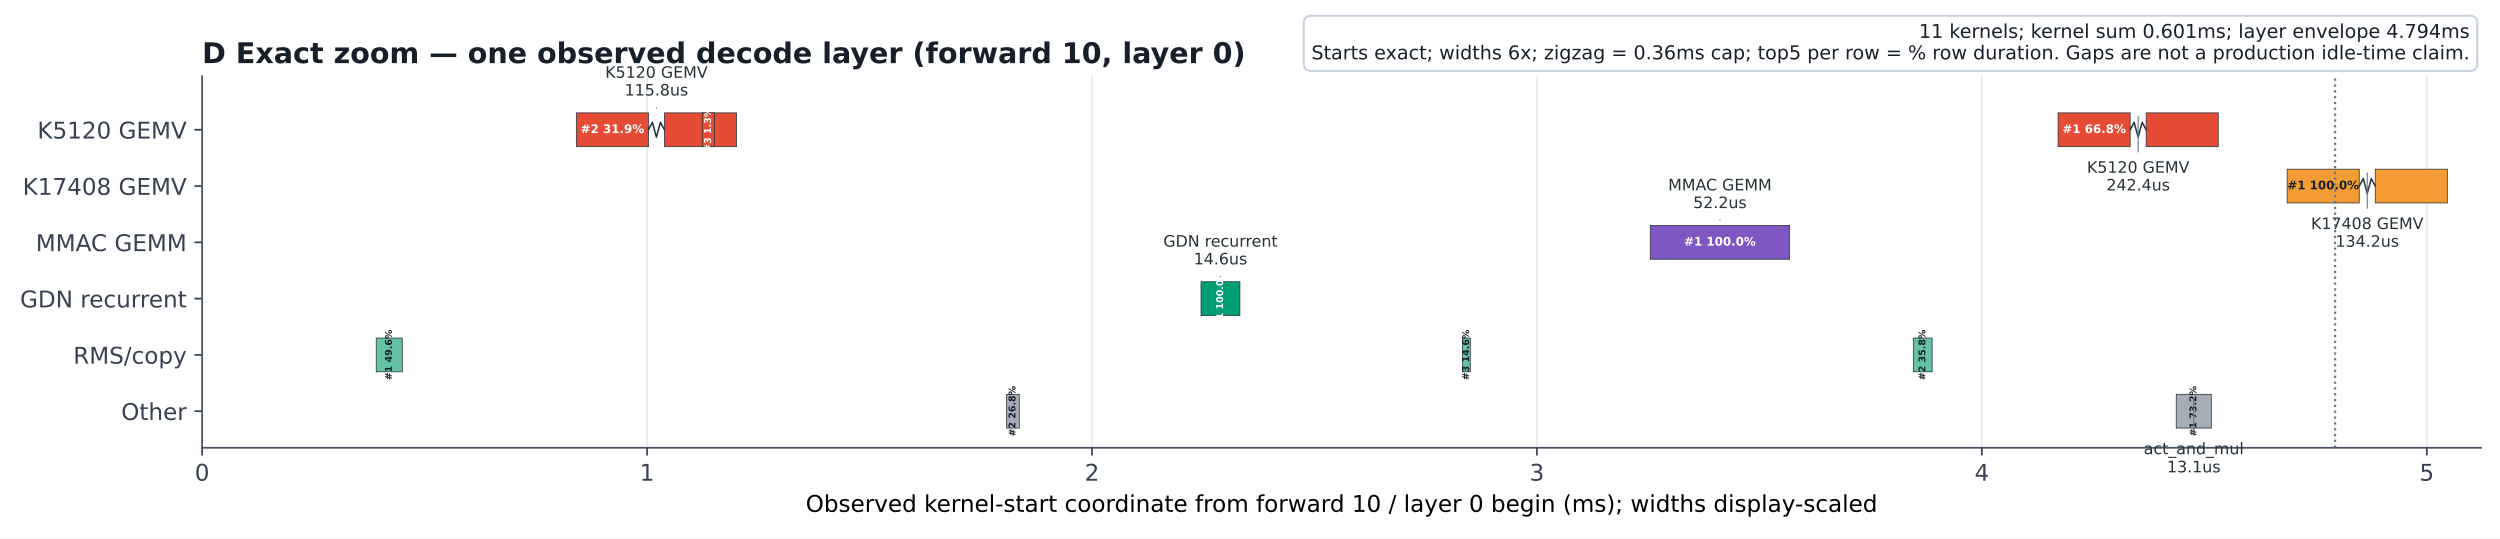
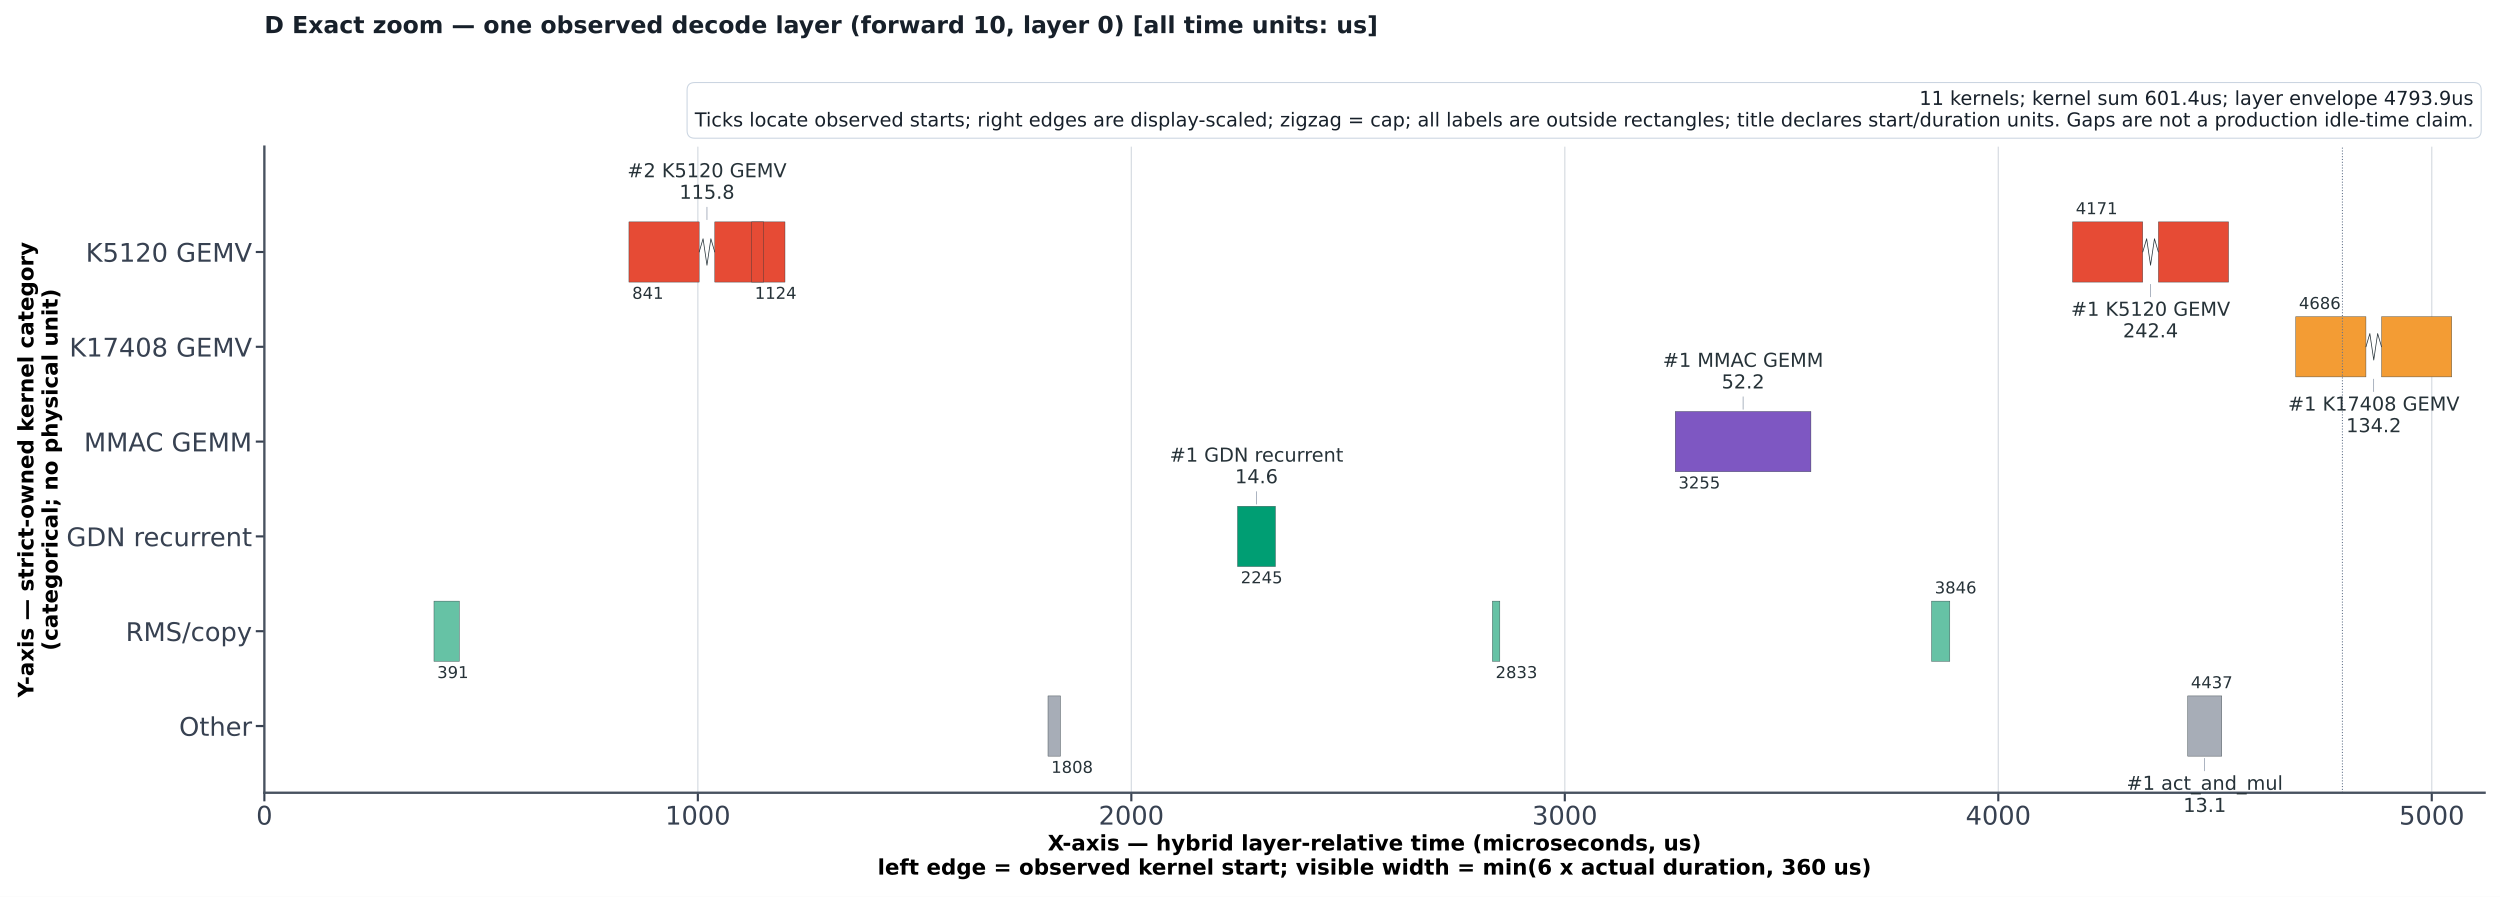
- <svg xmlns="http://www.w3.org/2000/svg" xmlns:xlink="http://www.w3.org/1999/xlink" width="1137.4pt" height="244.965pt" viewBox="0 0 1137.4 244.965" version="1.1">
+ <svg xmlns="http://www.w3.org/2000/svg" xmlns:xlink="http://www.w3.org/1999/xlink" width="2334.908pt" height="837.546pt" viewBox="0 0 2334.908 837.546" version="1.1">
  <defs>
    <style type="text/css">*{stroke-linejoin: round; stroke-linecap: butt}</style>
  </defs>
  <g id="figure_1">
    <g id="patch_1">
-       <path d="M 0 244.965 L 1137.4 244.965 L 1137.4 -0 L 0 -0 z " style="fill: #ffffff" />
+       <path d="M 0 837.546 L 2334.908 837.546 L 2334.908 -0 L 0 -0 z " style="fill: #ffffff" />
    </g>
    <g id="axes_1">
      <g id="patch_2">
-         <path d="M 91.96 203.725 L 1128.76 203.725 L 1128.76 34.715 L 91.96 34.715 z " style="fill: #ffffff" />
+         <path d="M 246.908 740.398 L 2320.508 740.398 L 2320.508 136.96 L 246.908 136.96 z " style="fill: #ffffff" />
      </g>
      <g id="matplotlib.axis_1">
        <g id="xtick_1">
          <g id="line2d_1">
-             <path d="M 91.96 203.725 L 91.96 34.715 " clip-path="url(#pc1df9f1a4e)" style="fill: none; stroke: #e5e7eb; stroke-width: 0.7; stroke-linecap: square" />
+             <path d="M 246.908 740.398 L 246.908 136.96 " clip-path="url(#pa913a24589)" style="fill: none; stroke: #d7dce2; stroke-width: 1.15; stroke-linecap: square" />
          </g>
          <g id="line2d_2">
            <defs>
-               <path id="mfb2130f386" d="M 0 0 L 0 3.5 " style="stroke: #374151; stroke-width: 0.8" />
+               <path id="m4ef04a751d" d="M 0 0 L 0 8 " style="stroke: #374151; stroke-width: 2" />
            </defs>
            <g>
-               <use xlink:href="#mfb2130f386" x="91.96" y="203.725" style="fill: #374151; stroke: #374151; stroke-width: 0.8" />
+               <use xlink:href="#m4ef04a751d" x="246.908" y="740.398" style="fill: #374151; stroke: #374151; stroke-width: 2" />
            </g>
          </g>
          <g id="text_1">
-             <text style="font-size: 10.5px; font-family: 'DejaVu Sans'; text-anchor: middle; fill: #374151" x="91.96" y="218.704" transform="rotate(-0 91.96 218.7035)">0</text>
+             <text style="font-size: 24px; font-family: 'DejaVu Sans'; text-anchor: middle; fill: #374151" x="246.908" y="770.134" transform="rotate(-0 246.908 770.1339)">0</text>
          </g>
        </g>
        <g id="xtick_2">
          <g id="line2d_3">
-             <path d="M 294.387 203.725 L 294.387 34.715 " clip-path="url(#pc1df9f1a4e)" style="fill: none; stroke: #e5e7eb; stroke-width: 0.7; stroke-linecap: square" />
+             <path d="M 651.762 740.398 L 651.762 136.96 " clip-path="url(#pa913a24589)" style="fill: none; stroke: #d7dce2; stroke-width: 1.15; stroke-linecap: square" />
          </g>
          <g id="line2d_4">
            <g>
-               <use xlink:href="#mfb2130f386" x="294.387" y="203.725" style="fill: #374151; stroke: #374151; stroke-width: 0.8" />
+               <use xlink:href="#m4ef04a751d" x="651.762" y="740.398" style="fill: #374151; stroke: #374151; stroke-width: 2" />
            </g>
          </g>
          <g id="text_2">
-             <text style="font-size: 10.5px; font-family: 'DejaVu Sans'; text-anchor: middle; fill: #374151" x="294.387" y="218.704" transform="rotate(-0 294.3869 218.7035)">1</text>
+             <text style="font-size: 24px; font-family: 'DejaVu Sans'; text-anchor: middle; fill: #374151" x="651.762" y="770.134" transform="rotate(-0 651.7618 770.1339)">1000</text>
          </g>
        </g>
        <g id="xtick_3">
          <g id="line2d_5">
-             <path d="M 496.814 203.725 L 496.814 34.715 " clip-path="url(#pc1df9f1a4e)" style="fill: none; stroke: #e5e7eb; stroke-width: 0.7; stroke-linecap: square" />
+             <path d="M 1056.616 740.398 L 1056.616 136.96 " clip-path="url(#pa913a24589)" style="fill: none; stroke: #d7dce2; stroke-width: 1.15; stroke-linecap: square" />
          </g>
          <g id="line2d_6">
            <g>
-               <use xlink:href="#mfb2130f386" x="496.814" y="203.725" style="fill: #374151; stroke: #374151; stroke-width: 0.8" />
+               <use xlink:href="#m4ef04a751d" x="1056.616" y="740.398" style="fill: #374151; stroke: #374151; stroke-width: 2" />
            </g>
          </g>
          <g id="text_3">
-             <text style="font-size: 10.5px; font-family: 'DejaVu Sans'; text-anchor: middle; fill: #374151" x="496.814" y="218.704" transform="rotate(-0 496.8138 218.7035)">2</text>
+             <text style="font-size: 24px; font-family: 'DejaVu Sans'; text-anchor: middle; fill: #374151" x="1056.616" y="770.134" transform="rotate(-0 1056.616 770.1339)">2000</text>
          </g>
        </g>
        <g id="xtick_4">
          <g id="line2d_7">
-             <path d="M 699.241 203.725 L 699.241 34.715 " clip-path="url(#pc1df9f1a4e)" style="fill: none; stroke: #e5e7eb; stroke-width: 0.7; stroke-linecap: square" />
+             <path d="M 1461.469 740.398 L 1461.469 136.96 " clip-path="url(#pa913a24589)" style="fill: none; stroke: #d7dce2; stroke-width: 1.15; stroke-linecap: square" />
          </g>
          <g id="line2d_8">
            <g>
-               <use xlink:href="#mfb2130f386" x="699.241" y="203.725" style="fill: #374151; stroke: #374151; stroke-width: 0.8" />
+               <use xlink:href="#m4ef04a751d" x="1461.469" y="740.398" style="fill: #374151; stroke: #374151; stroke-width: 2" />
            </g>
          </g>
          <g id="text_4">
-             <text style="font-size: 10.5px; font-family: 'DejaVu Sans'; text-anchor: middle; fill: #374151" x="699.241" y="218.704" transform="rotate(-0 699.2406 218.7035)">3</text>
+             <text style="font-size: 24px; font-family: 'DejaVu Sans'; text-anchor: middle; fill: #374151" x="1461.469" y="770.134" transform="rotate(-0 1461.469 770.1339)">3000</text>
          </g>
        </g>
        <g id="xtick_5">
          <g id="line2d_9">
-             <path d="M 901.668 203.725 L 901.668 34.715 " clip-path="url(#pc1df9f1a4e)" style="fill: none; stroke: #e5e7eb; stroke-width: 0.7; stroke-linecap: square" />
+             <path d="M 1866.323 740.398 L 1866.323 136.96 " clip-path="url(#pa913a24589)" style="fill: none; stroke: #d7dce2; stroke-width: 1.15; stroke-linecap: square" />
          </g>
          <g id="line2d_10">
            <g>
-               <use xlink:href="#mfb2130f386" x="901.668" y="203.725" style="fill: #374151; stroke: #374151; stroke-width: 0.8" />
+               <use xlink:href="#m4ef04a751d" x="1866.323" y="740.398" style="fill: #374151; stroke: #374151; stroke-width: 2" />
            </g>
          </g>
          <g id="text_5">
-             <text style="font-size: 10.5px; font-family: 'DejaVu Sans'; text-anchor: middle; fill: #374151" x="901.668" y="218.704" transform="rotate(-0 901.6675 218.7035)">4</text>
+             <text style="font-size: 24px; font-family: 'DejaVu Sans'; text-anchor: middle; fill: #374151" x="1866.323" y="770.134" transform="rotate(-0 1866.323 770.1339)">4000</text>
          </g>
        </g>
        <g id="xtick_6">
          <g id="line2d_11">
-             <path d="M 1104.094 203.725 L 1104.094 34.715 " clip-path="url(#pc1df9f1a4e)" style="fill: none; stroke: #e5e7eb; stroke-width: 0.7; stroke-linecap: square" />
+             <path d="M 2271.177 740.398 L 2271.177 136.96 " clip-path="url(#pa913a24589)" style="fill: none; stroke: #d7dce2; stroke-width: 1.15; stroke-linecap: square" />
          </g>
          <g id="line2d_12">
            <g>
-               <use xlink:href="#mfb2130f386" x="1104.094" y="203.725" style="fill: #374151; stroke: #374151; stroke-width: 0.8" />
+               <use xlink:href="#m4ef04a751d" x="2271.177" y="740.398" style="fill: #374151; stroke: #374151; stroke-width: 2" />
            </g>
          </g>
          <g id="text_6">
-             <text style="font-size: 10.5px; font-family: 'DejaVu Sans'; text-anchor: middle; fill: #374151" x="1104.094" y="218.704" transform="rotate(-0 1104.094 218.7035)">5</text>
+             <text style="font-size: 24px; font-family: 'DejaVu Sans'; text-anchor: middle; fill: #374151" x="2271.177" y="770.134" transform="rotate(-0 2271.177 770.1339)">5000</text>
          </g>
        </g>
        <g id="text_7">
-           <text style="font-size: 10.5px; font-family: 'DejaVu Sans'; text-anchor: middle" x="610.36" y="232.866" transform="rotate(-0 610.36 232.8656)">Observed kernel-start coordinate from forward 10 / layer 0 begin (ms); widths display-scaled</text>
+           <text style="font-weight: 600; font-size: 20px; font-family: 'DejaVu Sans'" transform="translate(978.4768 794.3221)">X-axis — hybrid layer-relative time (microseconds, us)</text>
+           <text style="font-weight: 600; font-size: 20px; font-family: 'DejaVu Sans'" transform="translate(819.6346 816.8739)">left edge = observed kernel start; visible width = min(6 x actual duration, 360 us)</text>
        </g>
      </g>
      <g id="matplotlib.axis_2">
        <g id="ytick_1">
          <g id="line2d_13">
            <defs>
-               <path id="m59149c956e" d="M 0 0 L -3.5 0 " style="stroke: #374151; stroke-width: 0.8" />
+               <path id="mf1e7156e55" d="M 0 0 L -8 0 " style="stroke: #374151; stroke-width: 2" />
            </defs>
            <g>
-               <use xlink:href="#m59149c956e" x="91.96" y="59.043" style="fill: #374151; stroke: #374151; stroke-width: 0.8" />
+               <use xlink:href="#mf1e7156e55" x="246.908" y="235.347" style="fill: #374151; stroke: #374151; stroke-width: 2" />
            </g>
          </g>
          <g id="text_8">
-             <text style="font-size: 10.5px; font-family: 'DejaVu Sans'; text-anchor: end; fill: #374151" x="84.96" y="63.032" transform="rotate(-0 84.96 63.03169)">K5120 GEMV</text>
+             <text style="font-size: 24px; font-family: 'DejaVu Sans'; text-anchor: end; fill: #374151" x="235.408" y="244.465" transform="rotate(-0 235.408 244.4647)">K5120 GEMV</text>
          </g>
        </g>
        <g id="ytick_2">
          <g id="line2d_14">
            <g>
-               <use xlink:href="#m59149c956e" x="91.96" y="84.65" style="fill: #374151; stroke: #374151; stroke-width: 0.8" />
+               <use xlink:href="#mf1e7156e55" x="246.908" y="323.895" style="fill: #374151; stroke: #374151; stroke-width: 2" />
            </g>
          </g>
          <g id="text_9">
-             <text style="font-size: 10.5px; font-family: 'DejaVu Sans'; text-anchor: end; fill: #374151" x="84.96" y="88.639" transform="rotate(-0 84.96 88.63924)">K17408 GEMV</text>
+             <text style="font-size: 24px; font-family: 'DejaVu Sans'; text-anchor: end; fill: #374151" x="235.408" y="333.013" transform="rotate(-0 235.408 333.0126)">K17408 GEMV</text>
          </g>
        </g>
        <g id="ytick_3">
          <g id="line2d_15">
            <g>
-               <use xlink:href="#m59149c956e" x="91.96" y="110.258" style="fill: #374151; stroke: #374151; stroke-width: 0.8" />
+               <use xlink:href="#mf1e7156e55" x="246.908" y="412.442" style="fill: #374151; stroke: #374151; stroke-width: 2" />
            </g>
          </g>
          <g id="text_10">
-             <text style="font-size: 10.5px; font-family: 'DejaVu Sans'; text-anchor: end; fill: #374151" x="84.96" y="114.247" transform="rotate(-0 84.96 114.2468)">MMAC GEMM</text>
+             <text style="font-size: 24px; font-family: 'DejaVu Sans'; text-anchor: end; fill: #374151" x="235.408" y="421.561" transform="rotate(-0 235.408 421.5605)">MMAC GEMM</text>
          </g>
        </g>
        <g id="ytick_4">
          <g id="line2d_16">
            <g>
-               <use xlink:href="#m59149c956e" x="91.96" y="135.865" style="fill: #374151; stroke: #374151; stroke-width: 0.8" />
+               <use xlink:href="#mf1e7156e55" x="246.908" y="500.99" style="fill: #374151; stroke: #374151; stroke-width: 2" />
            </g>
          </g>
          <g id="text_11">
-             <text style="font-size: 10.5px; font-family: 'DejaVu Sans'; text-anchor: end; fill: #374151" x="84.96" y="139.854" transform="rotate(-0 84.96 139.8543)">GDN recurrent</text>
+             <text style="font-size: 24px; font-family: 'DejaVu Sans'; text-anchor: end; fill: #374151" x="235.408" y="510.108" transform="rotate(-0 235.408 510.1085)">GDN recurrent</text>
          </g>
        </g>
        <g id="ytick_5">
          <g id="line2d_17">
            <g>
-               <use xlink:href="#m59149c956e" x="91.96" y="161.473" style="fill: #374151; stroke: #374151; stroke-width: 0.8" />
+               <use xlink:href="#mf1e7156e55" x="246.908" y="589.538" style="fill: #374151; stroke: #374151; stroke-width: 2" />
            </g>
          </g>
          <g id="text_12">
-             <text style="font-size: 10.5px; font-family: 'DejaVu Sans'; text-anchor: end; fill: #374151" x="84.96" y="165.462" transform="rotate(-0 84.96 165.4619)">RMS/copy</text>
+             <text style="font-size: 24px; font-family: 'DejaVu Sans'; text-anchor: end; fill: #374151" x="235.408" y="598.656" transform="rotate(-0 235.408 598.6564)">RMS/copy</text>
          </g>
        </g>
        <g id="ytick_6">
          <g id="line2d_18">
            <g>
-               <use xlink:href="#m59149c956e" x="91.96" y="187.08" style="fill: #374151; stroke: #374151; stroke-width: 0.8" />
+               <use xlink:href="#mf1e7156e55" x="246.908" y="678.086" style="fill: #374151; stroke: #374151; stroke-width: 2" />
            </g>
          </g>
          <g id="text_13">
-             <text style="font-size: 10.5px; font-family: 'DejaVu Sans'; text-anchor: end; fill: #374151" x="84.96" y="191.069" transform="rotate(-0 84.96 191.0694)">Other</text>
-           </g>
+             <text style="font-size: 24px; font-family: 'DejaVu Sans'; text-anchor: end; fill: #374151" x="235.408" y="687.204" transform="rotate(-0 235.408 687.2043)">Other</text>
+           </g>
+         </g>
+         <g id="text_14">
+           <text style="font-weight: 600; font-size: 20px; font-family: 'DejaVu Sans'" transform="translate(31.223 651.3632) rotate(-90)">Y-axis — strict-owned kernel category</text>
+           <text style="font-weight: 600; font-size: 20px; font-family: 'DejaVu Sans'" transform="translate(53.77488 607.707) rotate(-90)">(categorical; no physical unit)</text>
        </g>
      </g>
      <g id="patch_3">
-         <path d="M 171.165 169.155 L 183.019 169.155 L 183.019 153.79 L 171.165 153.79 z " clip-path="url(#pc1df9f1a4e)" style="fill: #66c2a5; stroke: #263238; stroke-width: 0.35; stroke-linejoin: miter" />
+         <path d="M 405.318 617.659 L 429.026 617.659 L 429.026 561.418 L 405.318 561.418 z " clip-path="url(#pa913a24589)" style="fill: #66c2a5; stroke: #263238; stroke-width: 0.35; stroke-linejoin: miter" />
      </g>
      <g id="patch_4">
-         <path d="M 262.208 66.725 L 295.002 66.725 L 295.002 51.36 L 262.208 51.36 z " clip-path="url(#pc1df9f1a4e)" style="fill: #e64b35; stroke: #263238; stroke-width: 0.35; stroke-linejoin: miter" />
+         <path d="M 587.405 263.467 L 652.991 263.467 L 652.991 207.226 L 587.405 207.226 z " clip-path="url(#pa913a24589)" style="fill: #e64b35; stroke: #263238; stroke-width: 0.35; stroke-linejoin: miter" />
      </g>
      <g id="patch_5">
-         <path d="M 302.289 66.725 L 335.082 66.725 L 335.082 51.36 L 302.289 51.36 z " clip-path="url(#pc1df9f1a4e)" style="fill: #e64b35; stroke: #263238; stroke-width: 0.35; stroke-linejoin: miter" />
+         <path d="M 667.566 263.467 L 733.152 263.467 L 733.152 207.226 L 667.566 207.226 z " clip-path="url(#pa913a24589)" style="fill: #e64b35; stroke: #263238; stroke-width: 0.35; stroke-linejoin: miter" />
      </g>
      <g id="patch_6">
-         <path d="M 319.471 66.725 L 325.107 66.725 L 325.107 51.36 L 319.471 51.36 z " clip-path="url(#pc1df9f1a4e)" style="fill: #e64b35; stroke: #263238; stroke-width: 0.35; stroke-linejoin: miter" />
+         <path d="M 701.93 263.467 L 713.201 263.467 L 713.201 207.226 L 701.93 207.226 z " clip-path="url(#pa913a24589)" style="fill: #e64b35; stroke: #263238; stroke-width: 0.35; stroke-linejoin: miter" />
      </g>
      <g id="patch_7">
-         <path d="M 457.899 194.763 L 463.729 194.763 L 463.729 179.398 L 457.899 179.398 z " clip-path="url(#pc1df9f1a4e)" style="fill: #a7adb7; stroke: #263238; stroke-width: 0.35; stroke-linejoin: miter" />
+         <path d="M 978.785 706.207 L 990.445 706.207 L 990.445 649.965 L 978.785 649.965 z " clip-path="url(#pa913a24589)" style="fill: #a7adb7; stroke: #263238; stroke-width: 0.35; stroke-linejoin: miter" />
      </g>
      <g id="patch_8">
-         <path d="M 546.416 143.547 L 564.1 143.547 L 564.1 128.183 L 546.416 128.183 z " clip-path="url(#pc1df9f1a4e)" style="fill: #009e73; stroke: #263238; stroke-width: 0.35; stroke-linejoin: miter" />
+         <path d="M 1155.82 529.111 L 1191.188 529.111 L 1191.188 472.87 L 1155.82 472.87 z " clip-path="url(#pa913a24589)" style="fill: #009e73; stroke: #263238; stroke-width: 0.35; stroke-linejoin: miter" />
      </g>
      <g id="patch_9">
-         <path d="M 665.41 169.155 L 668.908 169.155 L 668.908 153.79 L 665.41 153.79 z " clip-path="url(#pc1df9f1a4e)" style="fill: #66c2a5; stroke: #263238; stroke-width: 0.35; stroke-linejoin: miter" />
+         <path d="M 1393.809 617.659 L 1400.805 617.659 L 1400.805 561.418 L 1393.809 561.418 z " clip-path="url(#pa913a24589)" style="fill: #66c2a5; stroke: #263238; stroke-width: 0.35; stroke-linejoin: miter" />
      </g>
      <g id="patch_10">
-         <path d="M 750.818 117.94 L 814.17 117.94 L 814.17 102.575 L 750.818 102.575 z " clip-path="url(#pc1df9f1a4e)" style="fill: #7e57c2; stroke: #263238; stroke-width: 0.35; stroke-linejoin: miter" />
+         <path d="M 1564.625 440.563 L 1691.328 440.563 L 1691.328 384.322 L 1564.625 384.322 z " clip-path="url(#pa913a24589)" style="fill: #7e57c2; stroke: #263238; stroke-width: 0.35; stroke-linejoin: miter" />
      </g>
      <g id="patch_11">
-         <path d="M 870.493 169.155 L 879.044 169.155 L 879.044 153.79 L 870.493 153.79 z " clip-path="url(#pc1df9f1a4e)" style="fill: #66c2a5; stroke: #263238; stroke-width: 0.35; stroke-linejoin: miter" />
+         <path d="M 1803.974 617.659 L 1821.075 617.659 L 1821.075 561.418 L 1803.974 561.418 z " clip-path="url(#pa913a24589)" style="fill: #66c2a5; stroke: #263238; stroke-width: 0.35; stroke-linejoin: miter" />
      </g>
      <g id="patch_12">
-         <path d="M 936.339 66.725 L 969.132 66.725 L 969.132 51.36 L 936.339 51.36 z " clip-path="url(#pc1df9f1a4e)" style="fill: #e64b35; stroke: #263238; stroke-width: 0.35; stroke-linejoin: miter" />
+         <path d="M 1935.665 263.467 L 2001.252 263.467 L 2001.252 207.226 L 1935.665 207.226 z " clip-path="url(#pa913a24589)" style="fill: #e64b35; stroke: #263238; stroke-width: 0.35; stroke-linejoin: miter" />
      </g>
      <g id="patch_13">
-         <path d="M 976.419 66.725 L 1009.212 66.725 L 1009.212 51.36 L 976.419 51.36 z " clip-path="url(#pc1df9f1a4e)" style="fill: #e64b35; stroke: #263238; stroke-width: 0.35; stroke-linejoin: miter" />
+         <path d="M 2015.826 263.467 L 2081.413 263.467 L 2081.413 207.226 L 2015.826 207.226 z " clip-path="url(#pa913a24589)" style="fill: #e64b35; stroke: #263238; stroke-width: 0.35; stroke-linejoin: miter" />
      </g>
      <g id="patch_14">
-         <path d="M 990.103 194.763 L 1006.038 194.763 L 1006.038 179.398 L 990.103 179.398 z " clip-path="url(#pc1df9f1a4e)" style="fill: #a7adb7; stroke: #263238; stroke-width: 0.35; stroke-linejoin: miter" />
+         <path d="M 2043.194 706.207 L 2075.064 706.207 L 2075.064 649.965 L 2043.194 649.965 z " clip-path="url(#pa913a24589)" style="fill: #a7adb7; stroke: #263238; stroke-width: 0.35; stroke-linejoin: miter" />
      </g>
      <g id="patch_15">
-         <path d="M 1040.564 92.332 L 1073.357 92.332 L 1073.357 76.968 L 1040.564 76.968 z " clip-path="url(#pc1df9f1a4e)" style="fill: #f39c34; stroke: #263238; stroke-width: 0.35; stroke-linejoin: miter" />
+         <path d="M 2144.116 352.015 L 2209.703 352.015 L 2209.703 295.774 L 2144.116 295.774 z " clip-path="url(#pa913a24589)" style="fill: #f39c34; stroke: #263238; stroke-width: 0.35; stroke-linejoin: miter" />
      </g>
      <g id="patch_16">
-         <path d="M 1080.645 92.332 L 1113.438 92.332 L 1113.438 76.968 L 1080.645 76.968 z " clip-path="url(#pc1df9f1a4e)" style="fill: #f39c34; stroke: #263238; stroke-width: 0.35; stroke-linejoin: miter" />
+         <path d="M 2224.277 352.015 L 2289.864 352.015 L 2289.864 295.774 L 2224.277 295.774 z " clip-path="url(#pa913a24589)" style="fill: #f39c34; stroke: #263238; stroke-width: 0.35; stroke-linejoin: miter" />
      </g>
      <g id="line2d_19">
-         <path d="M 1062.376 203.725 L 1062.376 34.715 " clip-path="url(#pc1df9f1a4e)" style="fill: none; stroke-dasharray: 1,1.65; stroke-dashoffset: 0; stroke: #64748b" />
+         <path d="M 2187.739 740.398 L 2187.739 136.96 " clip-path="url(#pa913a24589)" style="fill: none; stroke-dasharray: 1,1.65; stroke-dashoffset: 0; stroke: #64748b" />
      </g>
      <g id="line2d_20">
-         <path d="M 295.002 59.043 L 296.823 55.662 L 298.645 62.423 L 300.467 55.662 L 302.289 59.043 " clip-path="url(#pc1df9f1a4e)" style="fill: none; stroke: #263238; stroke-width: 0.7; stroke-linecap: round" />
+         <path d="M 652.991 235.347 L 656.635 222.973 L 660.279 247.72 L 663.922 222.973 L 667.566 235.347 " clip-path="url(#pa913a24589)" style="fill: none; stroke: #263238; stroke-width: 0.7; stroke-linecap: round" />
      </g>
      <g id="line2d_21">
-         <path d="M 969.132 59.043 L 970.954 55.662 L 972.775 62.423 L 974.597 55.662 L 976.419 59.043 " clip-path="url(#pc1df9f1a4e)" style="fill: none; stroke: #263238; stroke-width: 0.7; stroke-linecap: round" />
+         <path d="M 2001.252 235.347 L 2004.895 222.973 L 2008.539 247.72 L 2012.183 222.973 L 2015.826 235.347 " clip-path="url(#pa913a24589)" style="fill: none; stroke: #263238; stroke-width: 0.7; stroke-linecap: round" />
      </g>
      <g id="line2d_22">
-         <path d="M 1073.357 84.65 L 1075.179 81.27 L 1077.001 88.03 L 1078.823 81.27 L 1080.645 84.65 " clip-path="url(#pc1df9f1a4e)" style="fill: none; stroke: #263238; stroke-width: 0.7; stroke-linecap: round" />
+         <path d="M 2209.703 323.895 L 2213.346 311.521 L 2216.99 336.268 L 2220.634 311.521 L 2224.277 323.895 " clip-path="url(#pa913a24589)" style="fill: none; stroke: #263238; stroke-width: 0.7; stroke-linecap: round" />
      </g>
      <g id="patch_17">
-         <path d="M 91.96 203.725 L 91.96 34.715 " style="fill: none; stroke: #485260; stroke-width: 0.8; stroke-linejoin: miter; stroke-linecap: square" />
+         <path d="M 246.908 740.398 L 246.908 136.96 " style="fill: none; stroke: #485260; stroke-width: 2.2; stroke-linejoin: miter; stroke-linecap: square" />
      </g>
      <g id="patch_18">
-         <path d="M 91.96 203.725 L 1128.76 203.725 " style="fill: none; stroke: #485260; stroke-width: 0.8; stroke-linejoin: miter; stroke-linecap: square" />
-       </g>
-       <g id="text_14">
-         <text style="font-weight: 700; font-size: 4.3px; font-family: 'DejaVu Sans'; fill: #17202a" transform="translate(178.2786 172.9776) rotate(-90)">#1 49.6%</text>
+         <path d="M 246.908 740.398 L 2320.508 740.398 " style="fill: none; stroke: #485260; stroke-width: 2.2; stroke-linejoin: miter; stroke-linecap: square" />
+       </g>
+       <g id="patch_19">
+         <path d="M 660.279 193.433 Q 660.279 199.331 660.279 205.229 " style="fill: none; stroke: #64748b; stroke-width: 0.5; stroke-linecap: round" />
      </g>
      <g id="text_15">
-         <text style="font-weight: 700; font-size: 5.4px; font-family: 'DejaVu Sans'; text-anchor: middle; fill: #ffffff" x="278.605" y="60.533" transform="rotate(-0 278.6051 60.53258)">#2 31.9%</text>
-       </g>
-       <g id="patch_19">
-         <path d="M 298.645 48.962 Q 298.645 49.032 298.645 49.101 " style="fill: none; stroke: #64748b; stroke-width: 0.5; stroke-linecap: round" />
+         <text style="font-size: 18px; font-family: 'DejaVu Sans'; fill: #263238" transform="translate(585.9007 165.5333)">#2 K5120 GEMV</text>
+         <text style="font-size: 18px; font-family: 'DejaVu Sans'; fill: #263238" transform="translate(634.5134 185.6894)">115.8</text>
+       </g>
+       <g id="patch_20">
+         <path d="M 1173.504 459.076 Q 1173.504 464.975 1173.504 470.873 " style="fill: none; stroke: #64748b; stroke-width: 0.5; stroke-linecap: round" />
      </g>
      <g id="text_16">
-         <text style="font-size: 7.2px; font-family: 'DejaVu Sans'; fill: #263238" transform="translate(275.3455 35.39856)">K5120 GEMV</text>
-         <text style="font-size: 7.2px; font-family: 'DejaVu Sans'; fill: #263238" transform="translate(284.1823 43.46099)">115.8us</text>
+         <text style="font-size: 18px; font-family: 'DejaVu Sans'; fill: #263238" transform="translate(1092.381 431.1771)">#1 GDN recurrent</text>
+         <text style="font-size: 18px; font-family: 'DejaVu Sans'; fill: #263238" transform="translate(1153.465 451.3332)">14.6</text>
+       </g>
+       <g id="patch_21">
+         <path d="M 1627.976 370.529 Q 1627.976 376.427 1627.976 382.325 " style="fill: none; stroke: #64748b; stroke-width: 0.5; stroke-linecap: round" />
      </g>
      <g id="text_17">
-         <text style="font-weight: 700; font-size: 4.3px; font-family: 'DejaVu Sans'; fill: #ffffff" transform="translate(323.4753 69.05144) rotate(-90)">#3 1.3%</text>
+         <text style="font-size: 18px; font-family: 'DejaVu Sans'; fill: #263238" transform="translate(1552.982 342.6292)">#1 MMAC GEMM</text>
+         <text style="font-size: 18px; font-family: 'DejaVu Sans'; fill: #263238" transform="translate(1607.937 362.7852)">52.2</text>
+       </g>
+       <g id="patch_22">
+         <path d="M 2008.539 277.26 Q 2008.539 271.362 2008.539 265.464 " style="fill: none; stroke: #64748b; stroke-width: 0.5; stroke-linecap: round" />
      </g>
      <g id="text_18">
-         <text style="font-weight: 700; font-size: 4.3px; font-family: 'DejaVu Sans'; fill: #17202a" transform="translate(462.0001 198.5851) rotate(-90)">#2 26.8%</text>
+         <text style="font-size: 18px; font-family: 'DejaVu Sans'; fill: #263238" transform="translate(1934.161 294.9375)">#1 K5120 GEMV</text>
+         <text style="font-size: 18px; font-family: 'DejaVu Sans'; fill: #263238" transform="translate(1982.774 315.0936)">242.4</text>
+       </g>
+       <g id="patch_23">
+         <path d="M 2059.129 720 Q 2059.129 714.102 2059.129 708.204 " style="fill: none; stroke: #64748b; stroke-width: 0.5; stroke-linecap: round" />
      </g>
      <g id="text_19">
-         <text style="font-weight: 700; font-size: 4.3px; font-family: 'DejaVu Sans'; fill: #ffffff" transform="translate(556.4444 148.8659) rotate(-90)">#1 100.0%</text>
-       </g>
-       <g id="patch_20">
-         <path d="M 555.258 125.785 Q 555.258 125.854 555.258 125.923 " style="fill: none; stroke: #64748b; stroke-width: 0.5; stroke-linecap: round" />
+         <text style="font-size: 18px; font-family: 'DejaVu Sans'; fill: #263238" transform="translate(1986.106 737.6771)">#1 act_and_mul</text>
+         <text style="font-size: 18px; font-family: 'DejaVu Sans'; fill: #263238" transform="translate(2039.09 758.3338)">13.1</text>
+       </g>
+       <g id="patch_24">
+         <path d="M 2216.99 365.808 Q 2216.99 359.91 2216.99 354.012 " style="fill: none; stroke: #64748b; stroke-width: 0.5; stroke-linecap: round" />
      </g>
      <g id="text_20">
-         <text style="font-size: 7.2px; font-family: 'DejaVu Sans'; fill: #263238" transform="translate(529.2602 112.2212)">GDN recurrent</text>
-         <text style="font-size: 7.2px; font-family: 'DejaVu Sans'; fill: #263238" transform="translate(543.0853 120.2836)">14.6us</text>
+         <text style="font-size: 18px; font-family: 'DejaVu Sans'; fill: #263238" transform="translate(2136.886 383.4854)">#1 K17408 GEMV</text>
+         <text style="font-size: 18px; font-family: 'DejaVu Sans'; fill: #263238" transform="translate(2191.225 403.6415)">134.2</text>
      </g>
      <g id="text_21">
-         <text style="font-weight: 700; font-size: 4.3px; font-family: 'DejaVu Sans'; fill: #17202a" transform="translate(668.346 172.9776) rotate(-90)">#3 14.6%</text>
+         <g id="patch_25">
+           <path d="M 648.906 129.074 L 2310.14 129.074 Q 2317.34 129.074 2317.34 121.874 L 2317.34 84.297 Q 2317.34 77.097 2310.14 77.097 L 648.906 77.097 Q 641.706 77.097 641.706 84.297 L 641.706 121.874 Q 641.706 129.074 648.906 129.074 z " style="fill: #ffffff; stroke: #cbd5e1; stroke-linejoin: miter" />
+         </g>
+         <text style="font-size: 18px; font-family: 'DejaVu Sans'; fill: #17202a" transform="translate(1792.567 97.97456)">11 kernels; kernel sum 601.4us; layer envelope 4793.9us</text>
+         <text style="font-size: 18px; font-family: 'DejaVu Sans'; fill: #17202a" transform="translate(648.9059 118.1306)">Ticks locate observed starts; right edges are display-scaled; zigzag = cap; all labels are outside rectangles; title declares start/duration units. Gaps are not a production idle-time claim.</text>
      </g>
      <g id="text_22">
-         <text style="font-weight: 700; font-size: 5.4px; font-family: 'DejaVu Sans'; text-anchor: middle; fill: #ffffff" x="782.494" y="111.748" transform="rotate(-0 782.4942 111.7477)">#1 100.0%</text>
-       </g>
-       <g id="patch_21">
-         <path d="M 782.494 100.178 Q 782.494 100.247 782.494 100.316 " style="fill: none; stroke: #64748b; stroke-width: 0.5; stroke-linecap: round" />
+         <text style="font-weight: 700; font-size: 22px; font-family: 'DejaVu Sans'; text-anchor: start; fill: #17202a" x="246.908" y="30.96" transform="rotate(-0 246.908 30.96)">D  Exact zoom — one observed decode layer (forward 10, layer 0)  [all time units: us]</text>
      </g>
      <g id="text_23">
-         <text style="font-size: 7.2px; font-family: 'DejaVu Sans'; fill: #263238" transform="translate(758.9479 86.61366)">MMAC GEMM</text>
-         <text style="font-size: 7.2px; font-family: 'DejaVu Sans'; fill: #263238" transform="translate(770.3217 94.67608)">52.2us</text>
+         <g id="patch_26">
+           <path d="M 407.398 637.419 L 438.505 637.419 L 438.505 620.739 L 407.398 620.739 z " clip-path="url(#pa913a24589)" style="fill: #ffffff; opacity: 0.82" />
+         </g>
+         <g clip-path="url(#pa913a24589)">
+           <text style="font-size: 15.333px; font-family: 'DejaVu Sans'; text-anchor: start; fill: #263238" x="408.318" y="633.31" transform="rotate(-0 408.318 633.3099)">391</text>
+         </g>
      </g>
      <g id="text_24">
-         <text style="font-weight: 700; font-size: 4.3px; font-family: 'DejaVu Sans'; fill: #17202a" transform="translate(875.955 172.9776) rotate(-90)">#2 35.8%</text>
+         <g id="patch_27">
+           <path d="M 589.485 283.227 L 620.592 283.227 L 620.592 266.547 L 589.485 266.547 z " clip-path="url(#pa913a24589)" style="fill: #ffffff; opacity: 0.82" />
+         </g>
+         <g clip-path="url(#pa913a24589)">
+           <text style="font-size: 15.333px; font-family: 'DejaVu Sans'; text-anchor: start; fill: #263238" x="590.405" y="279.118" transform="rotate(-0 590.405 279.1182)">841</text>
+         </g>
      </g>
      <g id="text_25">
-         <text style="font-weight: 700; font-size: 5.4px; font-family: 'DejaVu Sans'; text-anchor: middle; fill: #ffffff" x="952.735" y="60.533" transform="rotate(-0 952.7352 60.53258)">#1 66.8%</text>
-       </g>
-       <g id="patch_22">
-         <path d="M 972.775 69.127 Q 972.775 61.117 972.775 53.106 " style="fill: none; stroke: #64748b; stroke-width: 0.5; stroke-linecap: round" />
+         <g id="patch_28">
+           <path d="M 704.01 283.227 L 744.873 283.227 L 744.873 266.547 L 704.01 266.547 z " clip-path="url(#pa913a24589)" style="fill: #ffffff; opacity: 0.82" />
+         </g>
+         <g clip-path="url(#pa913a24589)">
+           <text style="font-size: 15.333px; font-family: 'DejaVu Sans'; text-anchor: start; fill: #263238" x="704.93" y="279.118" transform="rotate(-0 704.93 279.1182)">1124</text>
+         </g>
      </g>
      <g id="text_26">
-         <text style="font-size: 7.2px; font-family: 'DejaVu Sans'; fill: #263238" transform="translate(949.4756 78.59754)">K5120 GEMV</text>
-         <text style="font-size: 7.2px; font-family: 'DejaVu Sans'; fill: #263238" transform="translate(958.3124 86.65996)">242.4us</text>
+         <g id="patch_29">
+           <path d="M 980.865 725.967 L 1021.729 725.967 L 1021.729 709.287 L 980.865 709.287 z " clip-path="url(#pa913a24589)" style="fill: #ffffff; opacity: 0.82" />
+         </g>
+         <g clip-path="url(#pa913a24589)">
+           <text style="font-size: 15.333px; font-family: 'DejaVu Sans'; text-anchor: start; fill: #263238" x="981.785" y="721.858" transform="rotate(-0 981.7852 721.8579)">1808</text>
+         </g>
      </g>
      <g id="text_27">
-         <text style="font-weight: 700; font-size: 4.3px; font-family: 'DejaVu Sans'; fill: #17202a" transform="translate(999.2572 198.5851) rotate(-90)">#1 73.2%</text>
-       </g>
-       <g id="patch_23">
-         <path d="M 998.071 197.167 Q 998.071 189.156 998.071 181.144 " style="fill: none; stroke: #64748b; stroke-width: 0.5; stroke-linecap: round" />
+         <g id="patch_30">
+           <path d="M 1157.9 548.871 L 1198.763 548.871 L 1198.763 532.191 L 1157.9 532.191 z " clip-path="url(#pa913a24589)" style="fill: #ffffff; opacity: 0.82" />
+         </g>
+         <g clip-path="url(#pa913a24589)">
+           <text style="font-size: 15.333px; font-family: 'DejaVu Sans'; text-anchor: start; fill: #263238" x="1158.82" y="544.762" transform="rotate(-0 1158.82 544.762)">2245</text>
+         </g>
      </g>
      <g id="text_28">
-         <text style="font-size: 7.2px; font-family: 'DejaVu Sans'; fill: #263238" transform="translate(975.3125 206.6353)">act_and_mul</text>
-         <text style="font-size: 7.2px; font-family: 'DejaVu Sans'; fill: #263238" transform="translate(985.8982 214.898)">13.1us</text>
+         <g id="patch_31">
+           <path d="M 1395.889 637.419 L 1436.752 637.419 L 1436.752 620.739 L 1395.889 620.739 z " clip-path="url(#pa913a24589)" style="fill: #ffffff; opacity: 0.82" />
+         </g>
+         <g clip-path="url(#pa913a24589)">
+           <text style="font-size: 15.333px; font-family: 'DejaVu Sans'; text-anchor: start; fill: #263238" x="1396.809" y="633.31" transform="rotate(-0 1396.809 633.3099)">2833</text>
+         </g>
      </g>
      <g id="text_29">
-         <text style="font-weight: 700; font-size: 5.4px; font-family: 'DejaVu Sans'; text-anchor: middle; fill: #17202a" x="1056.961" y="86.14" transform="rotate(-0 1056.961 86.14012)">#1 100.0%</text>
-       </g>
-       <g id="patch_24">
-         <path d="M 1077.001 94.735 Q 1077.001 86.724 1077.001 78.714 " style="fill: none; stroke: #64748b; stroke-width: 0.5; stroke-linecap: round" />
+         <g id="patch_32">
+           <path d="M 1566.705 460.323 L 1607.568 460.323 L 1607.568 443.643 L 1566.705 443.643 z " clip-path="url(#pa913a24589)" style="fill: #ffffff; opacity: 0.82" />
+         </g>
+         <g clip-path="url(#pa913a24589)">
+           <text style="font-size: 15.333px; font-family: 'DejaVu Sans'; text-anchor: start; fill: #263238" x="1567.625" y="456.214" transform="rotate(-0 1567.625 456.2141)">3255</text>
+         </g>
      </g>
      <g id="text_30">
-         <text style="font-size: 7.2px; font-family: 'DejaVu Sans'; fill: #263238" transform="translate(1051.411 104.2051)">K17408 GEMV</text>
-         <text style="font-size: 7.2px; font-family: 'DejaVu Sans'; fill: #263238" transform="translate(1062.538 112.2675)">134.2us</text>
+         <g id="patch_33">
+           <path d="M 1806.054 558.338 L 1846.918 558.338 L 1846.918 541.658 L 1806.054 541.658 z " clip-path="url(#pa913a24589)" style="fill: #ffffff; opacity: 0.82" />
+         </g>
+         <g clip-path="url(#pa913a24589)">
+           <text style="font-size: 15.333px; font-family: 'DejaVu Sans'; text-anchor: start; fill: #263238" x="1806.974" y="554.229" transform="rotate(-0 1806.974 554.2287)">3846</text>
+         </g>
      </g>
      <g id="text_31">
-         <g id="patch_25">
-           <path d="M 596.637 32.28 L 1123.576 32.28 Q 1127.056 32.28 1127.056 28.8 L 1127.056 10.638 Q 1127.056 7.158 1123.576 7.158 L 596.637 7.158 Q 593.157 7.158 593.157 10.638 L 593.157 28.8 Q 593.157 32.28 596.637 32.28 z " style="fill: #ffffff; stroke: #cbd5e1; stroke-linejoin: miter" />
-         </g>
-         <text style="font-size: 8.7px; font-family: 'DejaVu Sans'; fill: #17202a" transform="translate(873.0296 17.24857)">11 kernels; kernel sum 0.601ms; layer envelope 4.794ms</text>
-         <text style="font-size: 8.7px; font-family: 'DejaVu Sans'; fill: #17202a" transform="translate(596.6374 26.99067)">Starts exact; widths 6x; zigzag = 0.36ms cap; top5 per row = % row duration. Gaps are not a production idle-time claim.</text>
+         <g id="patch_34">
+           <path d="M 1937.745 204.146 L 1978.609 204.146 L 1978.609 187.466 L 1937.745 187.466 z " clip-path="url(#pa913a24589)" style="fill: #ffffff; opacity: 0.82" />
+         </g>
+         <g clip-path="url(#pa913a24589)">
+           <text style="font-size: 15.333px; font-family: 'DejaVu Sans'; text-anchor: start; fill: #263238" x="1938.665" y="200.037" transform="rotate(-0 1938.665 200.037)">4171</text>
+         </g>
      </g>
      <g id="text_32">
-         <text style="font-weight: 700; font-size: 13px; font-family: 'DejaVu Sans'; text-anchor: start; fill: #17202a" x="91.96" y="28.715" transform="rotate(-0 91.96 28.71534)">D  Exact zoom — one observed decode layer (forward 10, layer 0)</text>
+         <g id="patch_35">
+           <path d="M 2045.274 646.885 L 2086.138 646.885 L 2086.138 630.206 L 2045.274 630.206 z " clip-path="url(#pa913a24589)" style="fill: #ffffff; opacity: 0.82" />
+         </g>
+         <g clip-path="url(#pa913a24589)">
+           <text style="font-size: 15.333px; font-family: 'DejaVu Sans'; text-anchor: start; fill: #263238" x="2046.194" y="642.777" transform="rotate(-0 2046.194 642.7766)">4437</text>
+         </g>
+       </g>
+       <g id="text_33">
+         <g id="patch_36">
+           <path d="M 2146.196 292.694 L 2187.06 292.694 L 2187.06 276.014 L 2146.196 276.014 z " clip-path="url(#pa913a24589)" style="fill: #ffffff; opacity: 0.82" />
+         </g>
+         <g clip-path="url(#pa913a24589)">
+           <text style="font-size: 15.333px; font-family: 'DejaVu Sans'; text-anchor: start; fill: #263238" x="2147.116" y="288.585" transform="rotate(-0 2147.116 288.5849)">4686</text>
+         </g>
      </g>
    </g>
  </g>
  <defs>
-     <clipPath id="pc1df9f1a4e">
-       <rect x="91.96" y="34.715" width="1036.8" height="169.01" />
+     <clipPath id="pa913a24589">
+       <rect x="246.908" y="136.96" width="2073.6" height="603.438" />
    </clipPath>
  </defs>
</svg>
